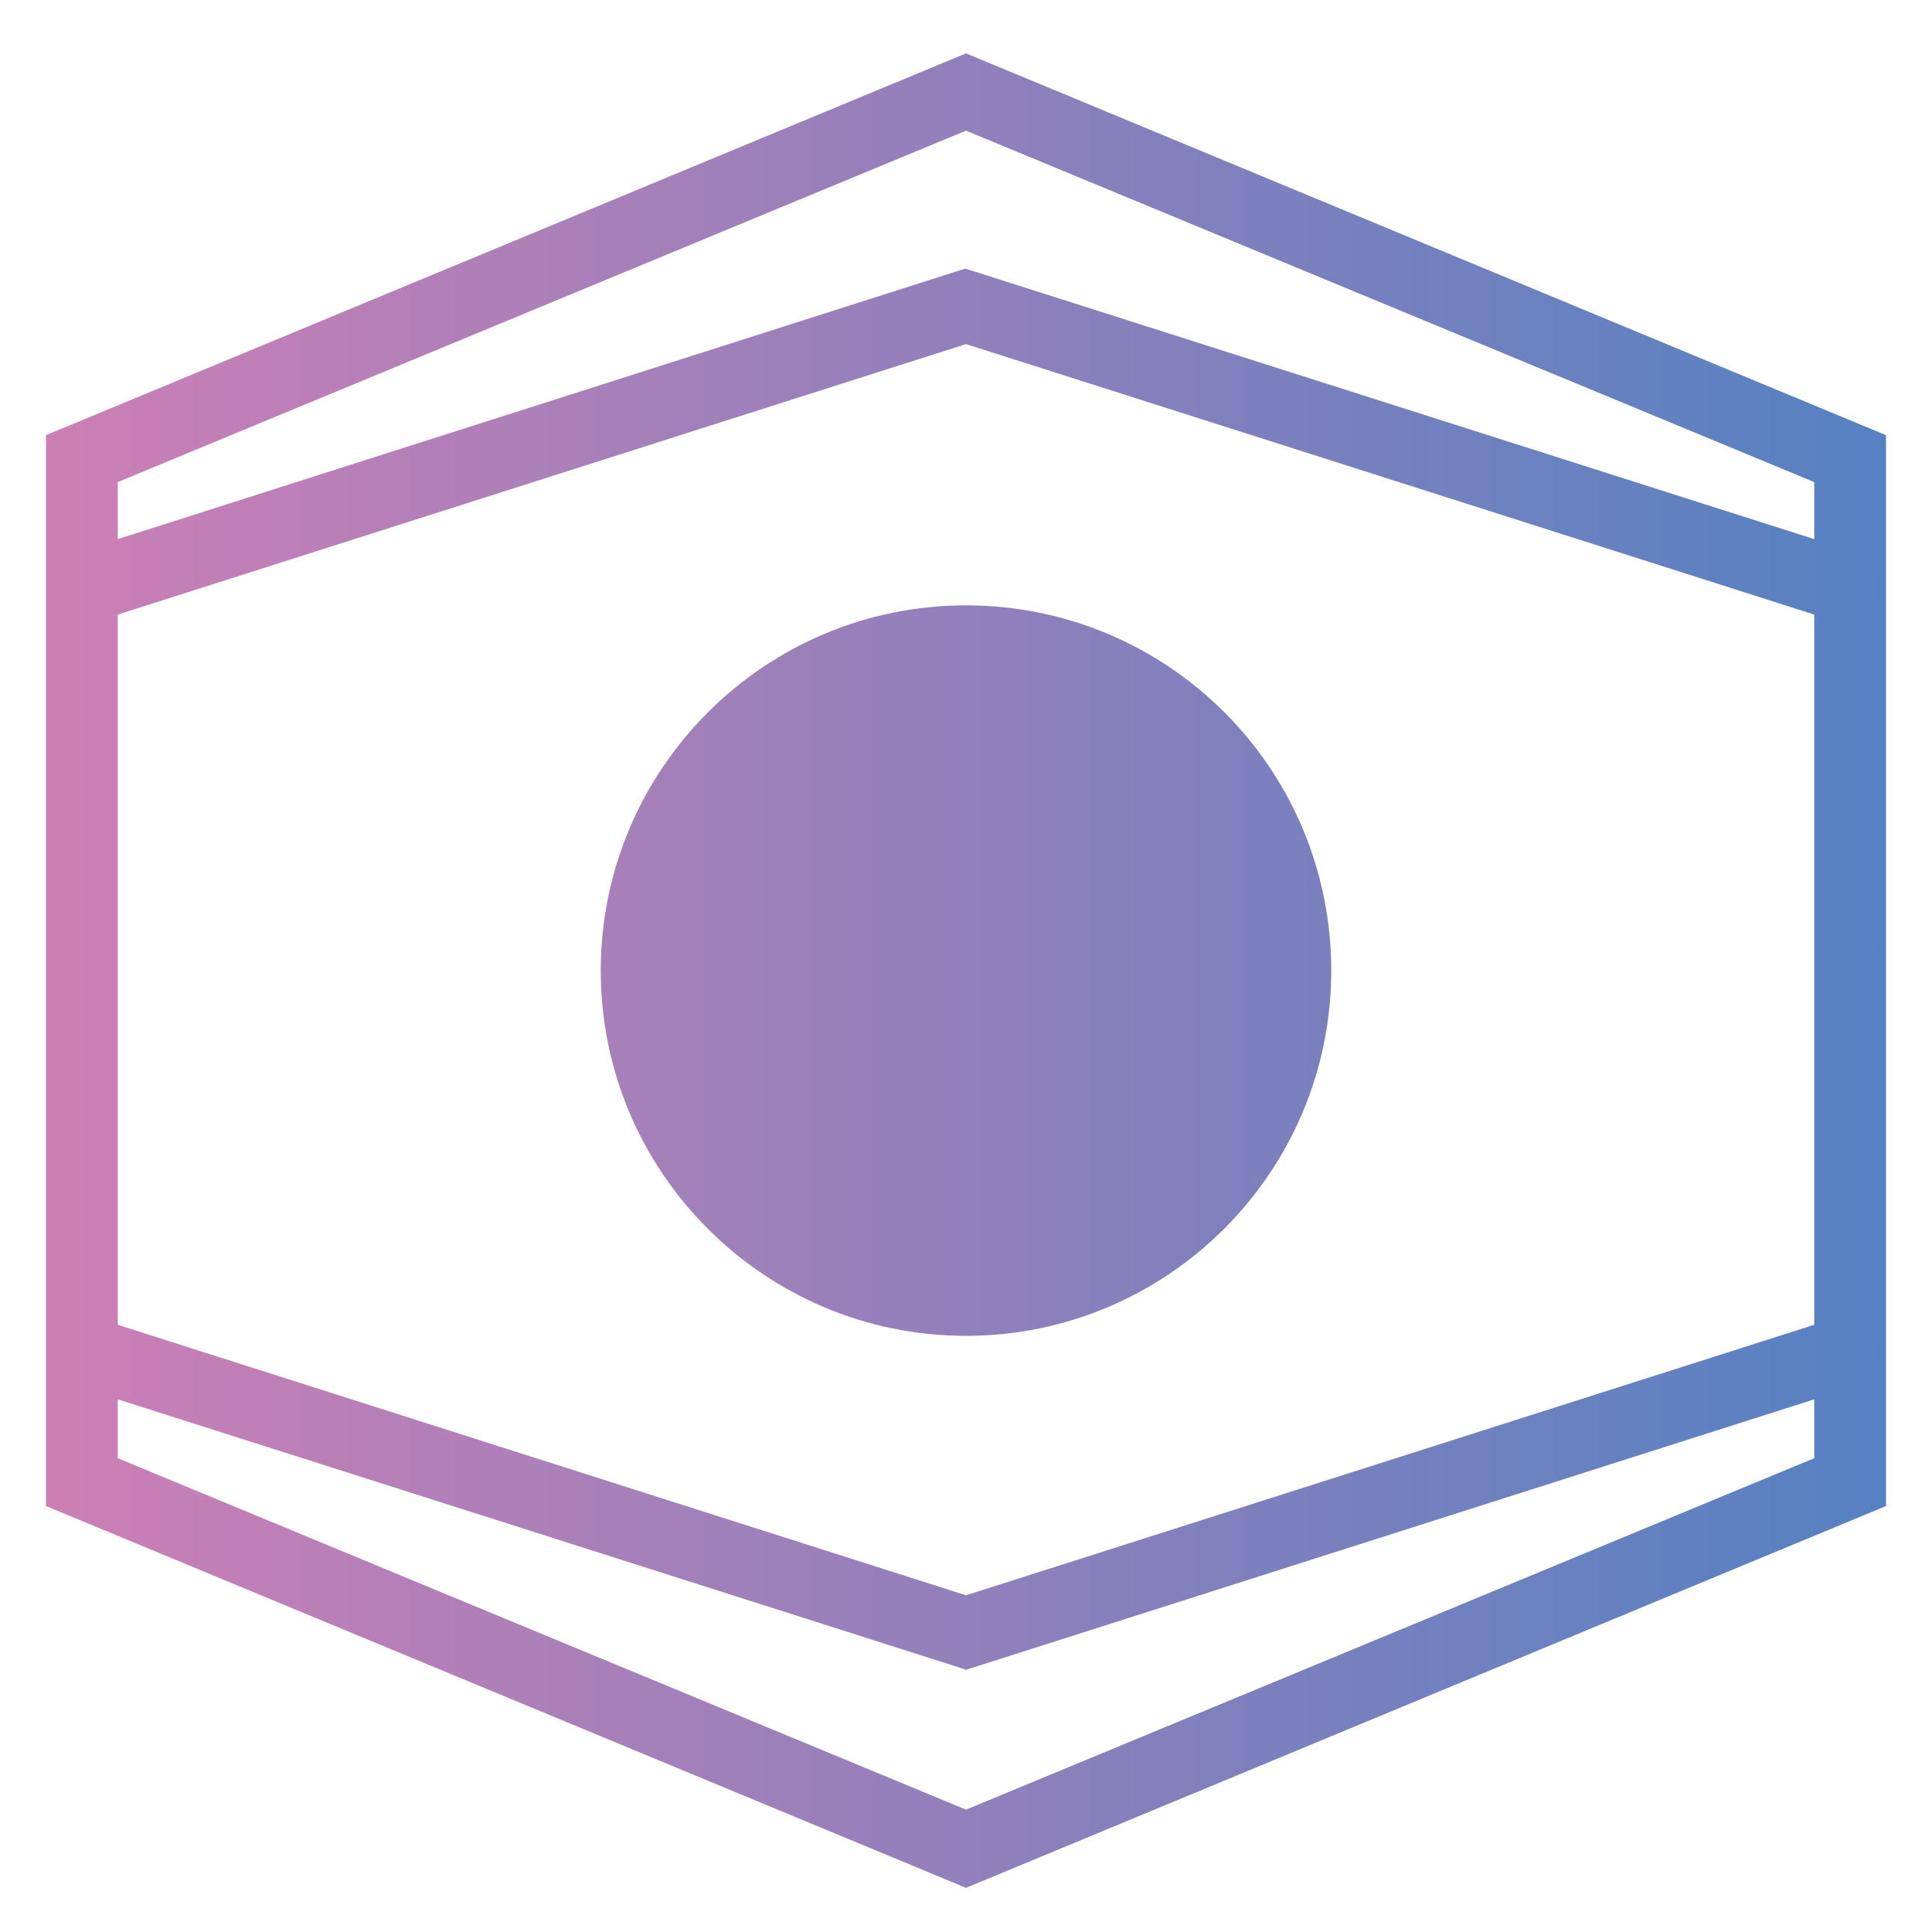
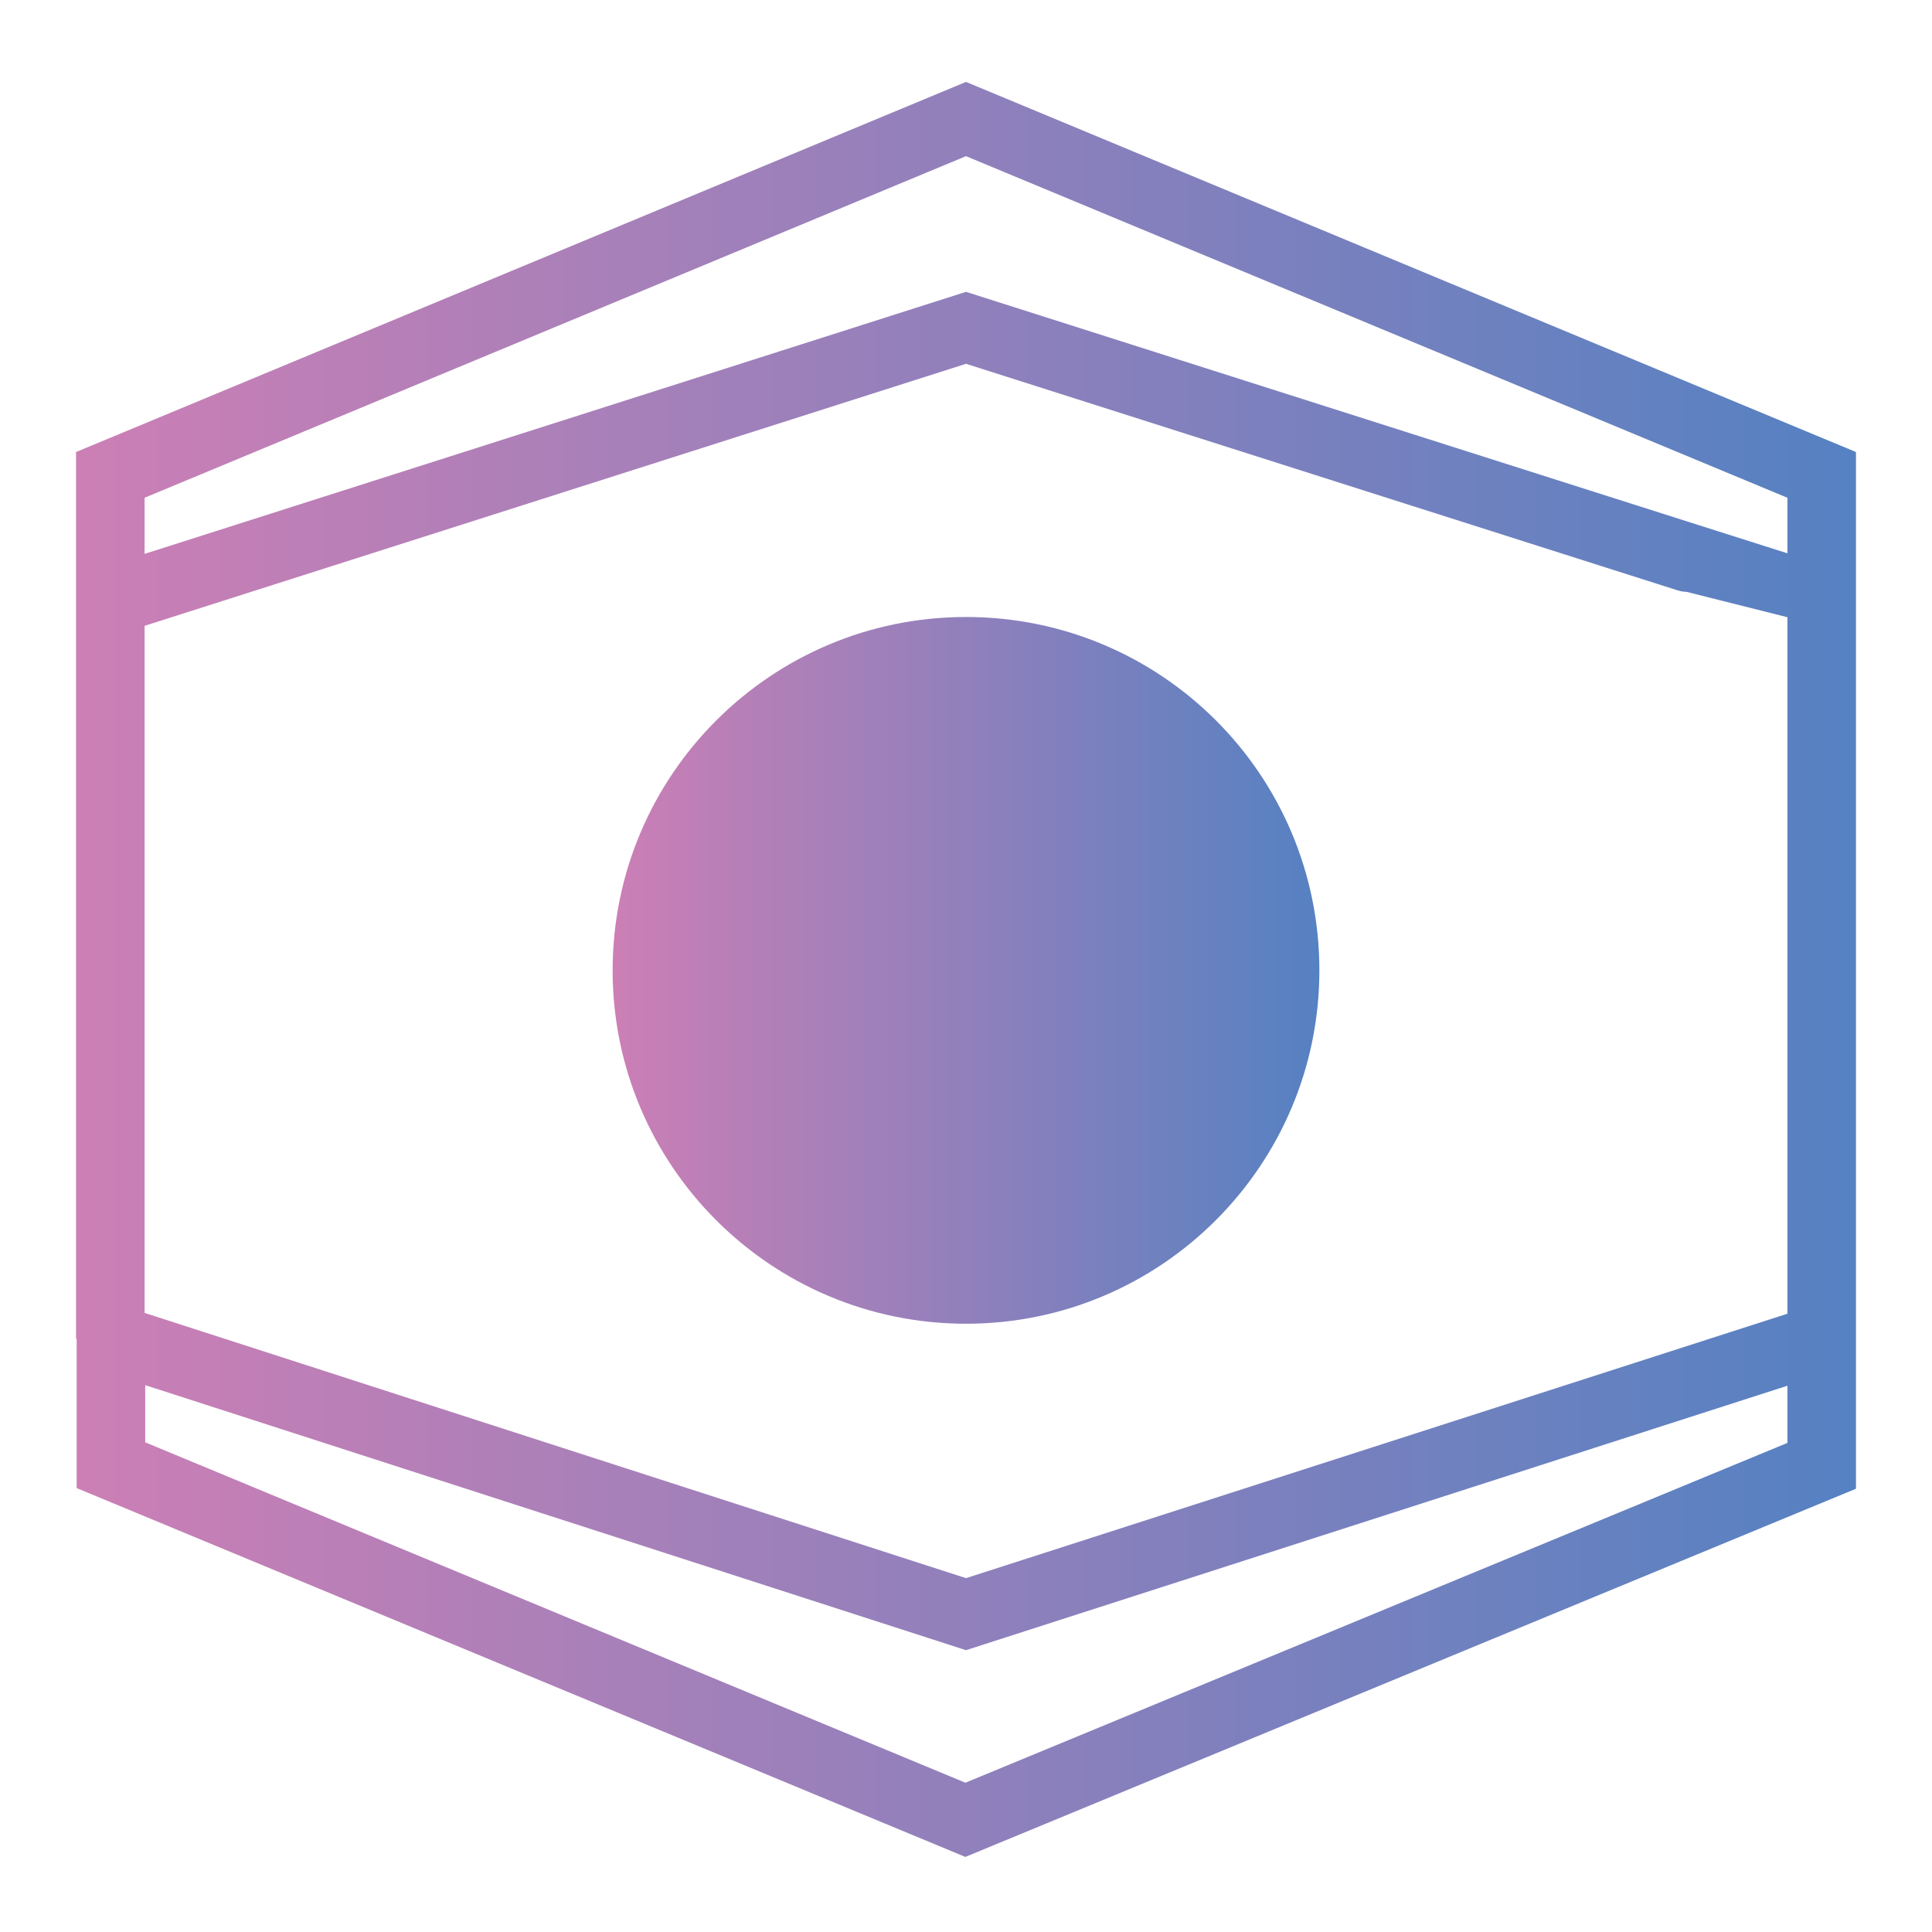
- <svg xmlns="http://www.w3.org/2000/svg" version="1.1" id="Layer_1" x="0px" y="0px" viewBox="0 0 210 210" enable-background="new 0 0 210 210" xml:space="preserve">
-   <linearGradient id="SVGID_1_" gradientUnits="userSpaceOnUse" x1="5" y1="105.485" x2="205" y2="105.485">
+ <svg xmlns="http://www.w3.org/2000/svg" version="1.1" id="Layer_2" x="0px" y="0px" viewBox="1245 -5 310 310" enable-background="new 1245 -5 310 310" xml:space="preserve">
+   <linearGradient id="SVGID_1_" gradientUnits="userSpaceOnUse" x1="1257.214" y1="150.549" x2="1542.786" y2="150.549">
    <stop offset="0" style="stop-color:#CC7FB5" />
    <stop offset="1" style="stop-color:#5581C2" />
  </linearGradient>
-   <path fill="url(#SVGID_1_)" d="M105,5.8L5,47.3v13.8v88.6v14l100,41.5l100-41.5v-14V61.1V47.3L105,5.8z M12.8,66.8L105,37.4  l92.2,29.4V144L105,173.4L12.8,144V66.8z M197.2,158.5L105,196.7l-92.2-38.2v-6.4l91,29l1.2,0.4l92.2-29.4V158.5z M106.2,29.6  l-1.3-0.4L12.8,58.6v-6.2L105,14.2l92.2,38.2v6.2L106.2,29.6z M144.7,105.5c0,21.9-17.8,39.7-39.7,39.7c-21.9,0-39.7-17.8-39.7-39.7  c0-21.9,17.8-39.7,39.7-39.7C126.9,65.8,144.7,83.5,144.7,105.5z" />
+   <path fill="none" stroke="url(#SVGID_1_)" stroke-width="11" stroke-miterlimit="10" d="M1400,254c0,0,137.3-44.2,137.3-44.2l0,20.4  L1399.9,287l-137.1-56.9v-20.4L1400,254z M1400,14.1l-137.3,57.1v20.2L1400,47.6c0,0,137.2,43.7,137.3,43.7l0-20.1L1400,14.1z   M1262.7,209.8V91.4 M1537.3,209.8V91.4" />
+   <linearGradient id="SVGID_2_" gradientUnits="userSpaceOnUse" x1="65.3" y1="194.5" x2="144.7" y2="194.5" gradientTransform="matrix(1.4286 0 0 -1.4286 1250 428.5714)">
+     <stop offset="0" style="stop-color:#CC7FB5" />
+     <stop offset="1" style="stop-color:#5581C2" />
+   </linearGradient>
+   <path fill="url(#SVGID_2_)" d="M1456.7,150.7c0,31.3-25.4,56.7-56.7,56.7s-56.7-25.4-56.7-56.7S1368.7,94,1400,94  C1431.3,94,1456.7,119.3,1456.7,150.7z" />
</svg>
